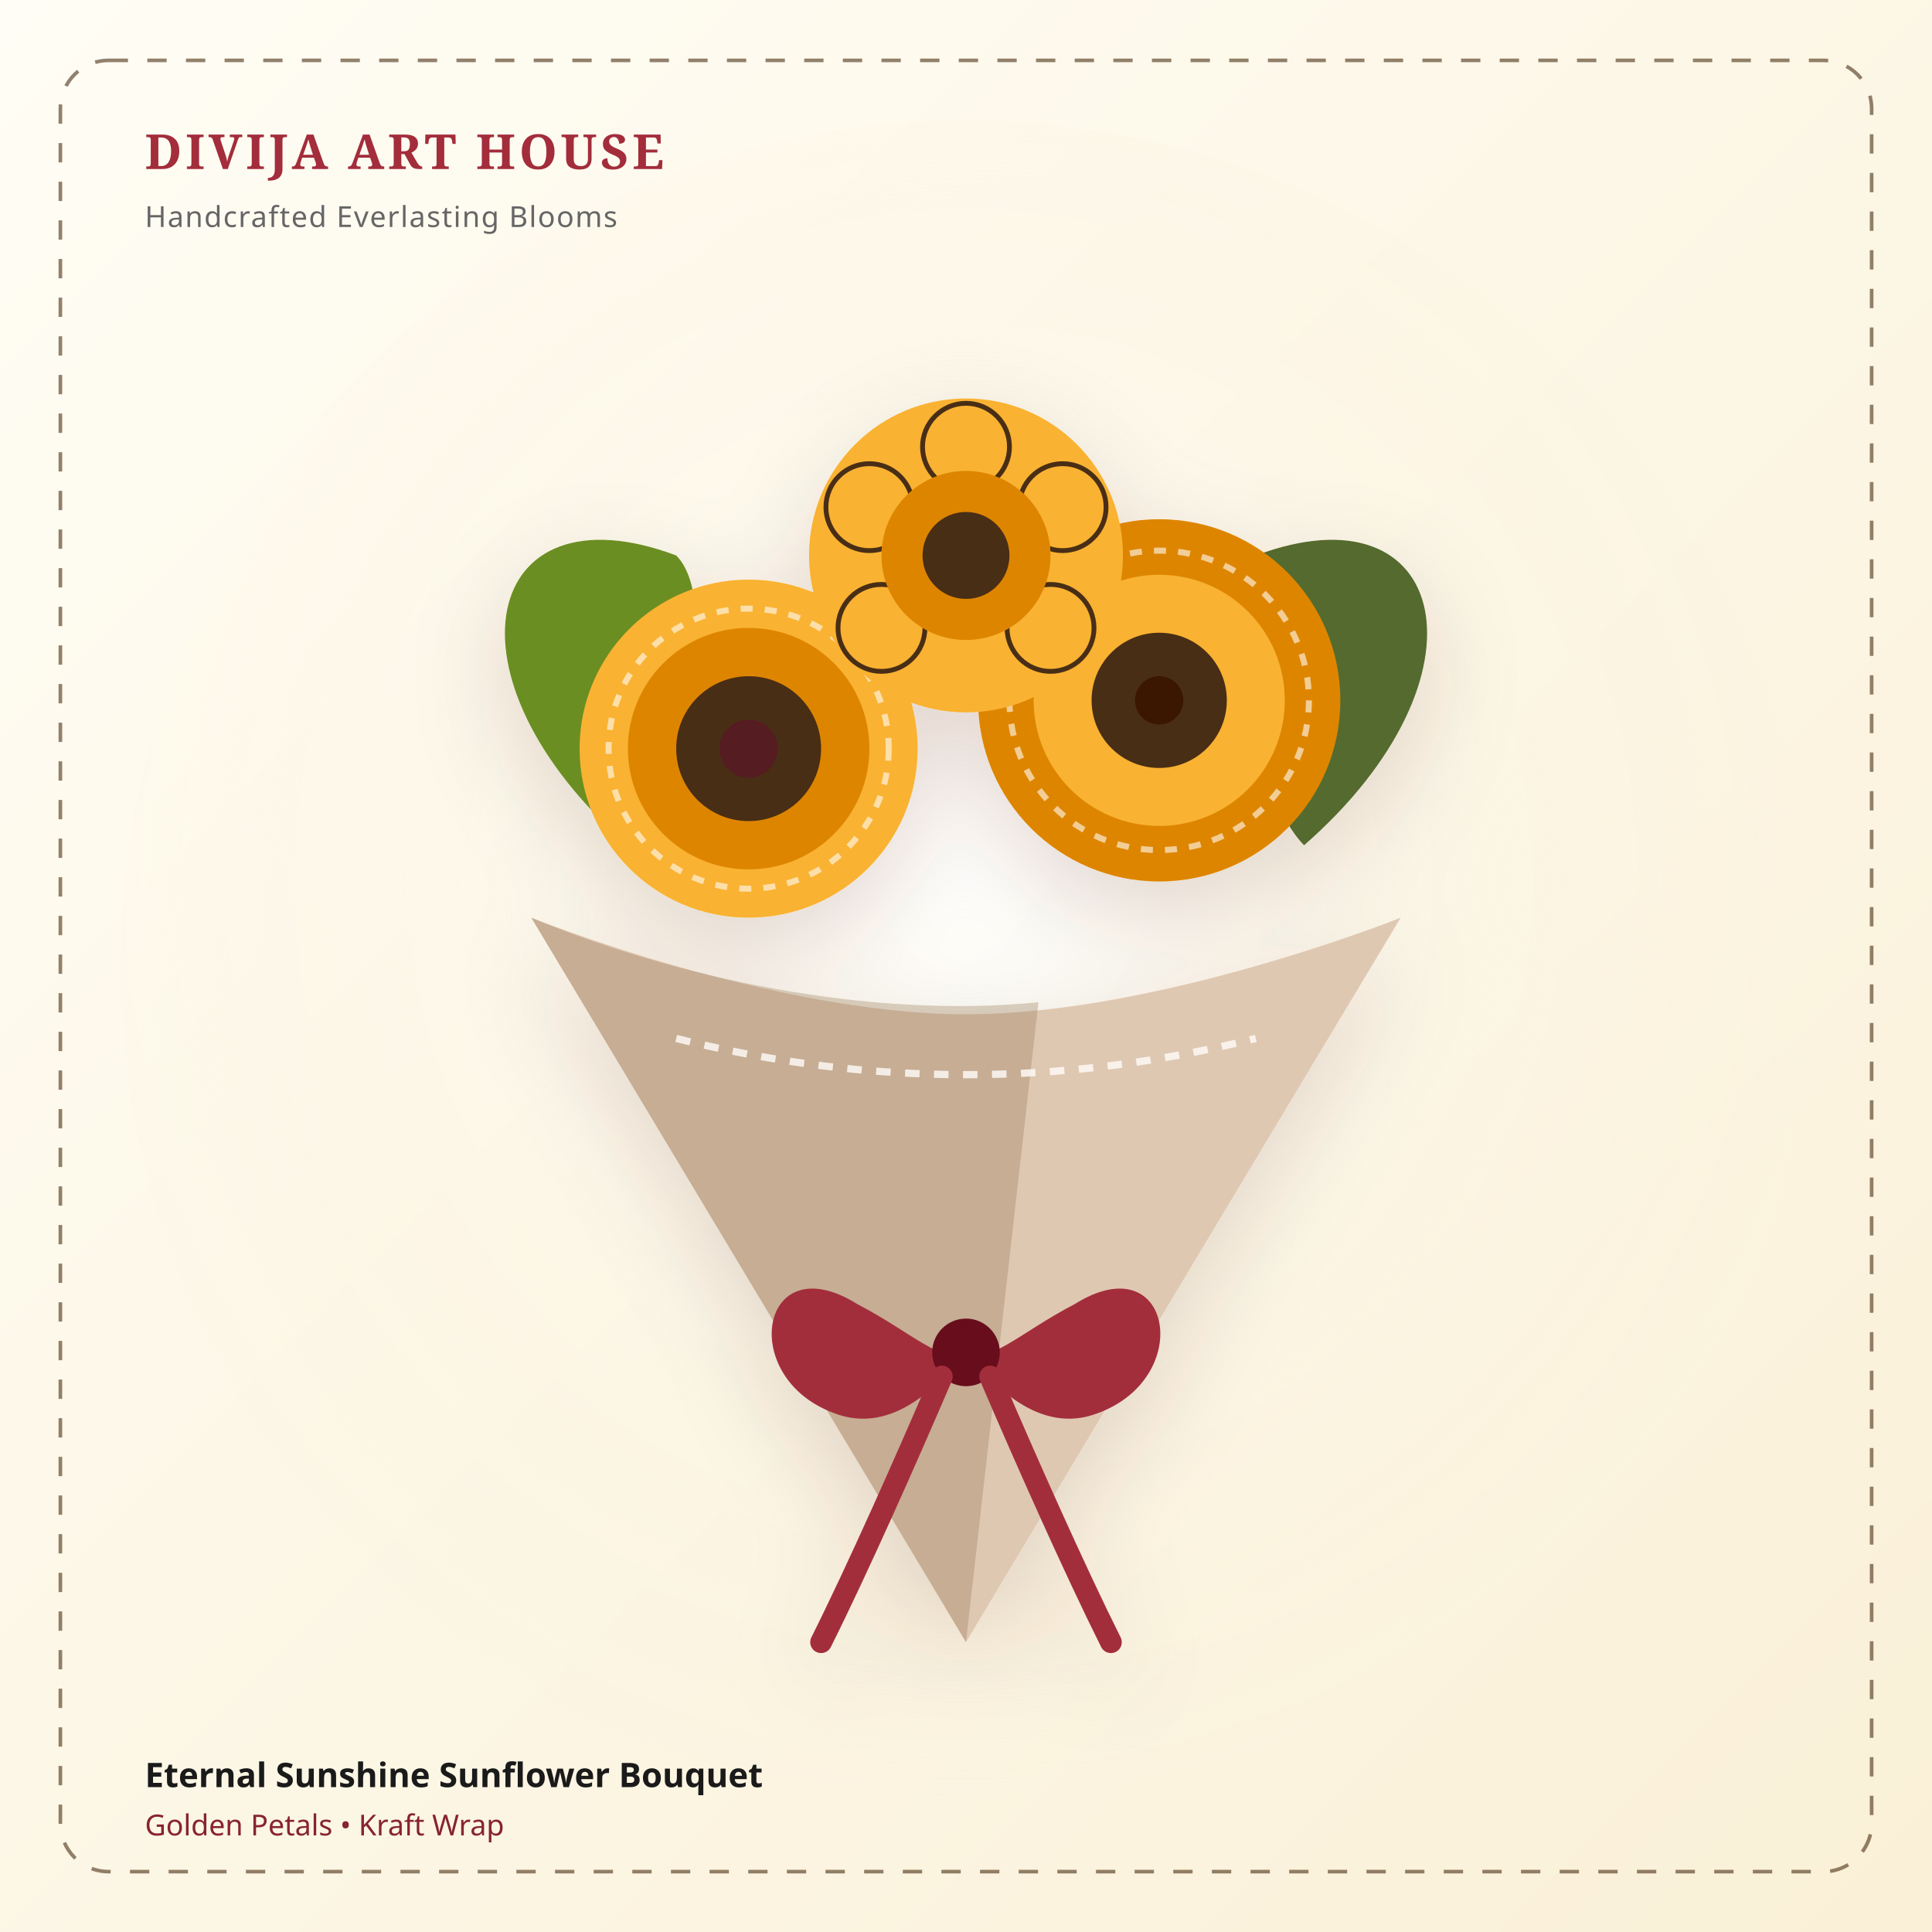
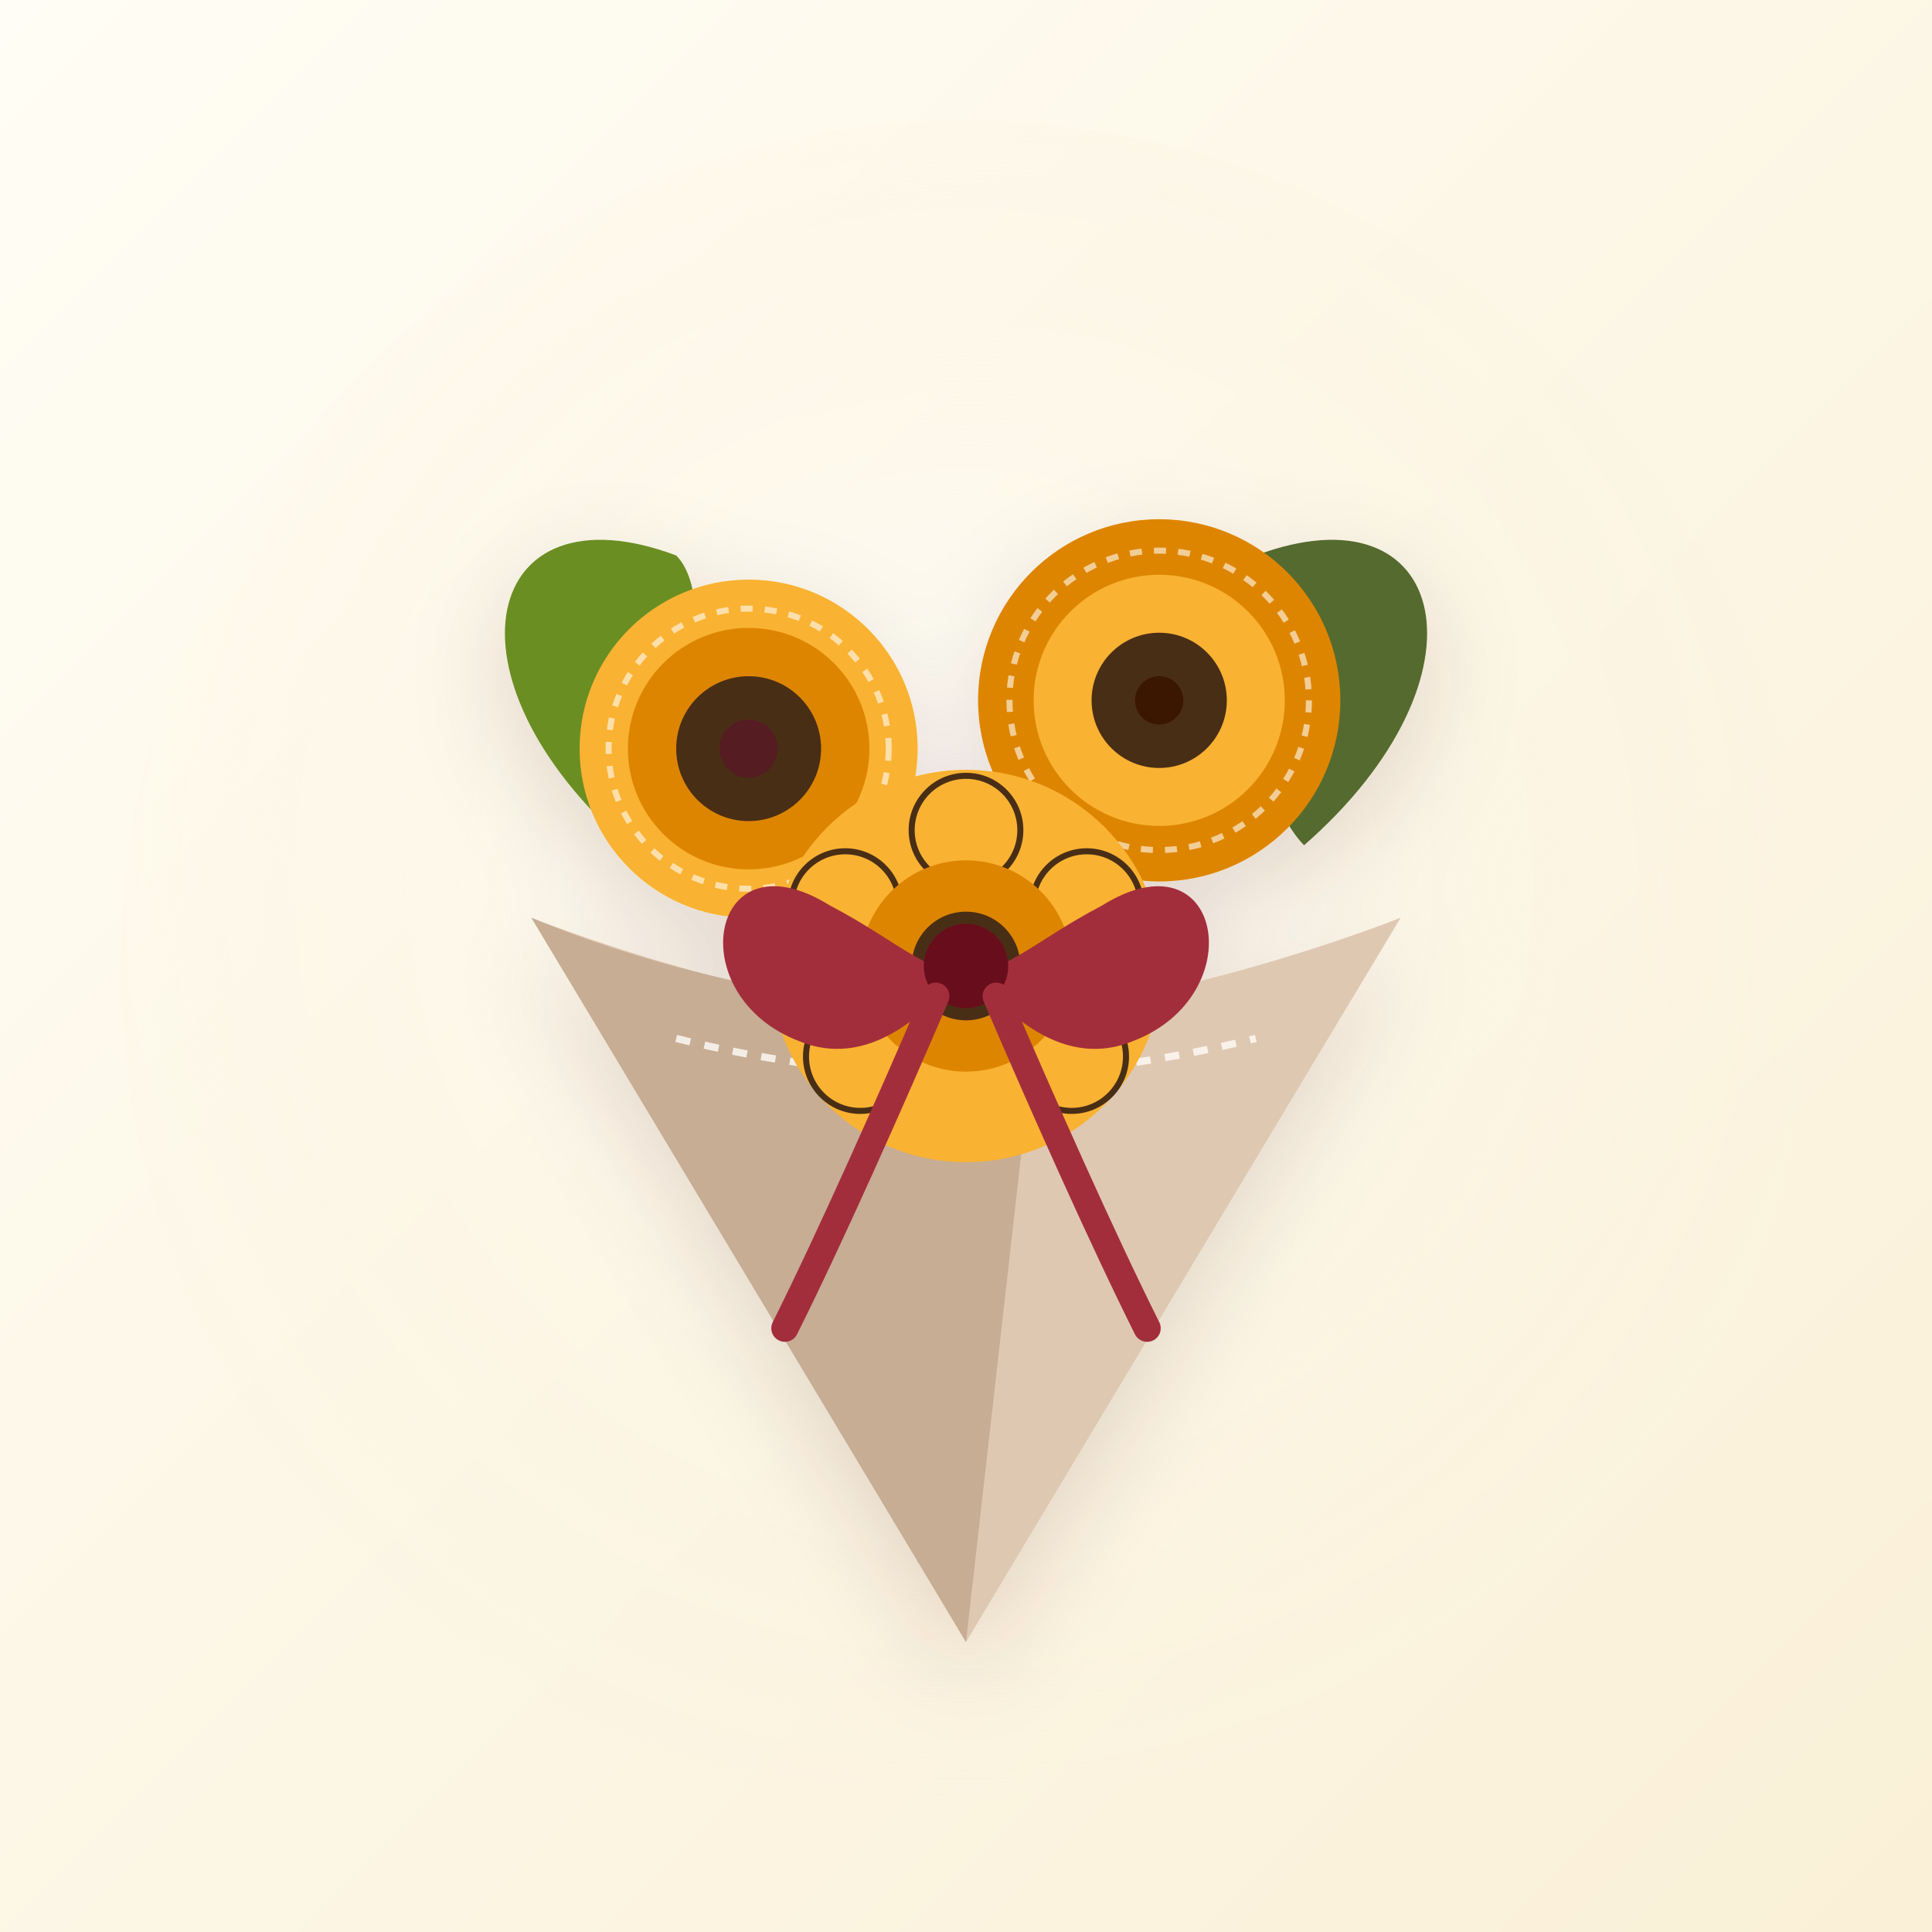
<svg xmlns="http://www.w3.org/2000/svg" viewBox="0 0 800 800" width="100%" height="100%">
  <defs>
    <linearGradient id="eternal-sunshine-crochet-sunflower-bouquet-v1-bg" x1="0%" y1="0%" x2="100%" y2="100%">
      <stop offset="0%" stop-color="#FFFDF5" />
      <stop offset="100%" stop-color="#FAF0D7" />
    </linearGradient>
    <radialGradient id="eternal-sunshine-crochet-sunflower-bouquet-v1-glow" cx="50%" cy="45%" r="55%">
      <stop offset="0%" stop-color="#FFFFFF" stop-opacity="0.9" />
      <stop offset="100%" stop-color="#FAF0D7" stop-opacity="0" />
    </radialGradient>
    <filter id="eternal-sunshine-crochet-sunflower-bouquet-v1-shadow" x="-10%" y="-10%" width="120%" height="120%">
      <feDropShadow dx="0" dy="14" stdDeviation="20" flood-color="#3D1A10" flood-opacity="0.14" />
    </filter>
  </defs>
  <rect width="800" height="800" fill="url(#eternal-sunshine-crochet-sunflower-bouquet-v1-bg)" />
  <circle cx="400" cy="400" r="350" fill="url(#eternal-sunshine-crochet-sunflower-bouquet-v1-glow)" />
-   <rect x="25" y="25" width="750" height="750" rx="20" fill="none" stroke="#4A2E13" stroke-width="1.5" stroke-dasharray="8,8" opacity="0.6" />
-   <g transform="translate(60, 70)">
-     <text x="0" y="0" font-family="'Playfair Display', Georgia, serif" font-size="20" font-weight="bold" fill="#A32D3B" letter-spacing="1.5">DIVIJA ART HOUSE</text>
-     <text x="0" y="24" font-family="'Poppins', sans-serif" font-size="12" fill="#666666" letter-spacing="0.5">Handcrafted Everlasting Blooms</text>
-   </g>
-   <g transform="translate(60, 740)">
-     <text x="0" y="0" font-family="'Poppins', sans-serif" font-size="14" font-weight="600" fill="#1A1A1A">Eternal Sunshine Sunflower Bouquet</text>
-     <text x="0" y="20" font-family="'Poppins', sans-serif" font-size="12" fill="#872430">Golden Petals • Kraft Wrap</text>
-   </g>
  <g filter="url(#eternal-sunshine-crochet-sunflower-bouquet-v1-shadow)">
    <path d="M400 680 L220 380 C220 380 320 420 400 420 C480 420 580 380 580 380 Z" fill="#DFC8B2" />
    <path d="M220 380 L400 680 L430 415 C360 422 280 405 220 380 Z" fill="#997A5B" opacity="0.35" />
    <path d="M280 430 Q400 460 520 430" fill="none" stroke="#FFFDF9" stroke-width="3" stroke-dasharray="6,6" opacity="0.8" />
    <path d="M260 350 C180 280 200 200 280 230 C300 250 280 330 260 350 Z" fill="#6B8E23" />
    <path d="M540 350 C620 280 600 200 520 230 C500 250 520 330 540 350 Z" fill="#556B2F" />
    <g transform="translate(310, 310)">
      <circle cx="0" cy="0" r="70" fill="#F9B233" />
      <circle cx="0" cy="0" r="50" fill="#DE8500" />
      <circle cx="0" cy="0" r="30" fill="#4A2E13" />
      <circle cx="0" cy="0" r="12" fill="#551B22" />
      <circle cx="0" cy="0" r="58" fill="none" stroke="#FFFDF9" stroke-width="2.5" stroke-dasharray="5,5" opacity="0.6" />
    </g>
    <g transform="translate(480, 290)">
      <circle cx="0" cy="0" r="75" fill="#DE8500" />
      <circle cx="0" cy="0" r="52" fill="#F9B233" />
      <circle cx="0" cy="0" r="28" fill="#4A2E13" />
      <circle cx="0" cy="0" r="10" fill="#3A1700" />
      <circle cx="0" cy="0" r="62" fill="none" stroke="#FFFDF9" stroke-width="2.5" stroke-dasharray="5,5" opacity="0.6" />
    </g>
-     <g transform="translate(400, 230)">
+     <g transform="translate(400, 400) scale(1.25)">
      <circle cx="0" cy="0" r="65" fill="#F9B233" />
      <circle cx="0" cy="-45" r="18" fill="#F9B233" stroke="#4A2E13" stroke-width="2" />
      <circle cx="40" cy="-20" r="18" fill="#F9B233" stroke="#4A2E13" stroke-width="2" />
      <circle cx="35" cy="30" r="18" fill="#F9B233" stroke="#4A2E13" stroke-width="2" />
      <circle cx="-35" cy="30" r="18" fill="#F9B233" stroke="#4A2E13" stroke-width="2" />
      <circle cx="-40" cy="-20" r="18" fill="#F9B233" stroke="#4A2E13" stroke-width="2" />
      <circle cx="0" cy="0" r="35" fill="#DE8500" />
      <circle cx="0" cy="0" r="18" fill="#4A2E13" />
    </g>
-     <g transform="translate(400, 560)">
+     <g transform="translate(400, 400) scale(1.25)">
      <path d="M-45 -20 C-85 -45 -95 10 -55 25 C-30 35 -10 12 0 0 C10 12 30 35 55 25 C95 10 85 -45 45 -20 C22 -8 10 5 0 0 C-10 5 -22 -8 -45 -20 Z" fill="#A32D3B" />
      <circle cx="0" cy="0" r="14" fill="#67111D" />
      <path d="M-10 10 C-25 45 -45 90 -60 120" fill="none" stroke="#A32D3B" stroke-width="9" stroke-linecap="round" />
      <path d="M10 10 C25 45 45 90 60 120" fill="none" stroke="#A32D3B" stroke-width="9" stroke-linecap="round" />
    </g>
  </g>
</svg>
